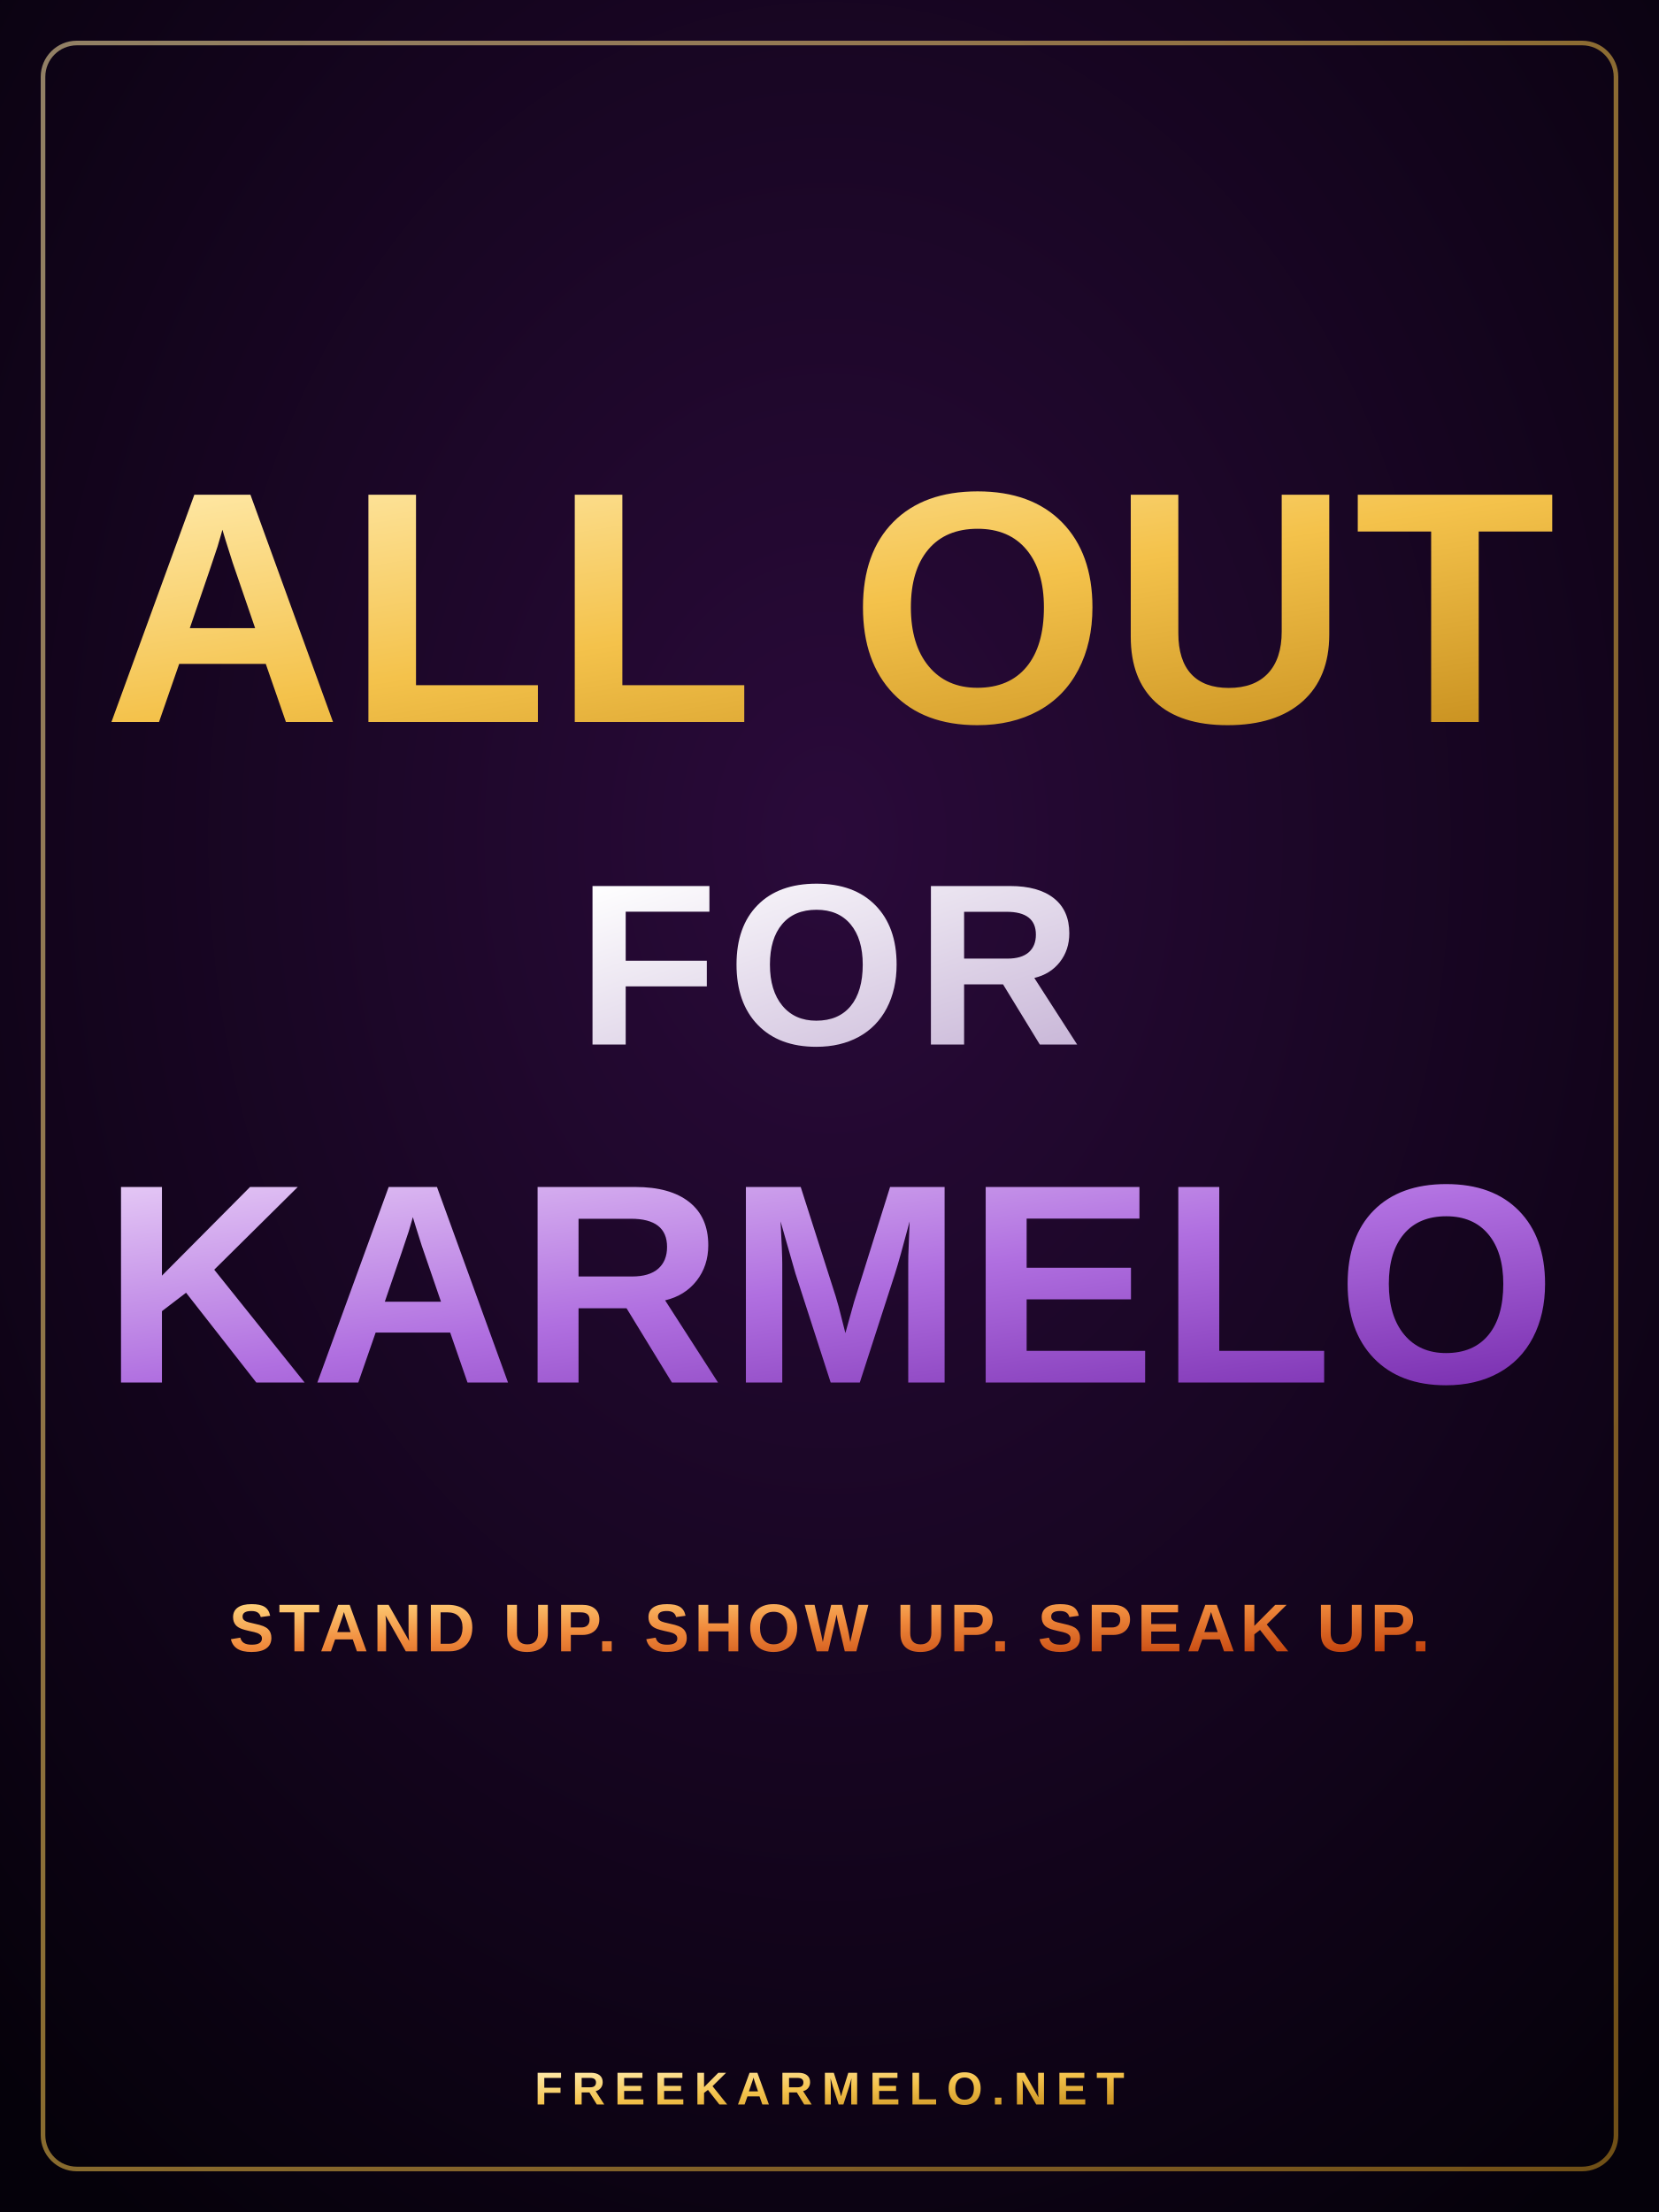
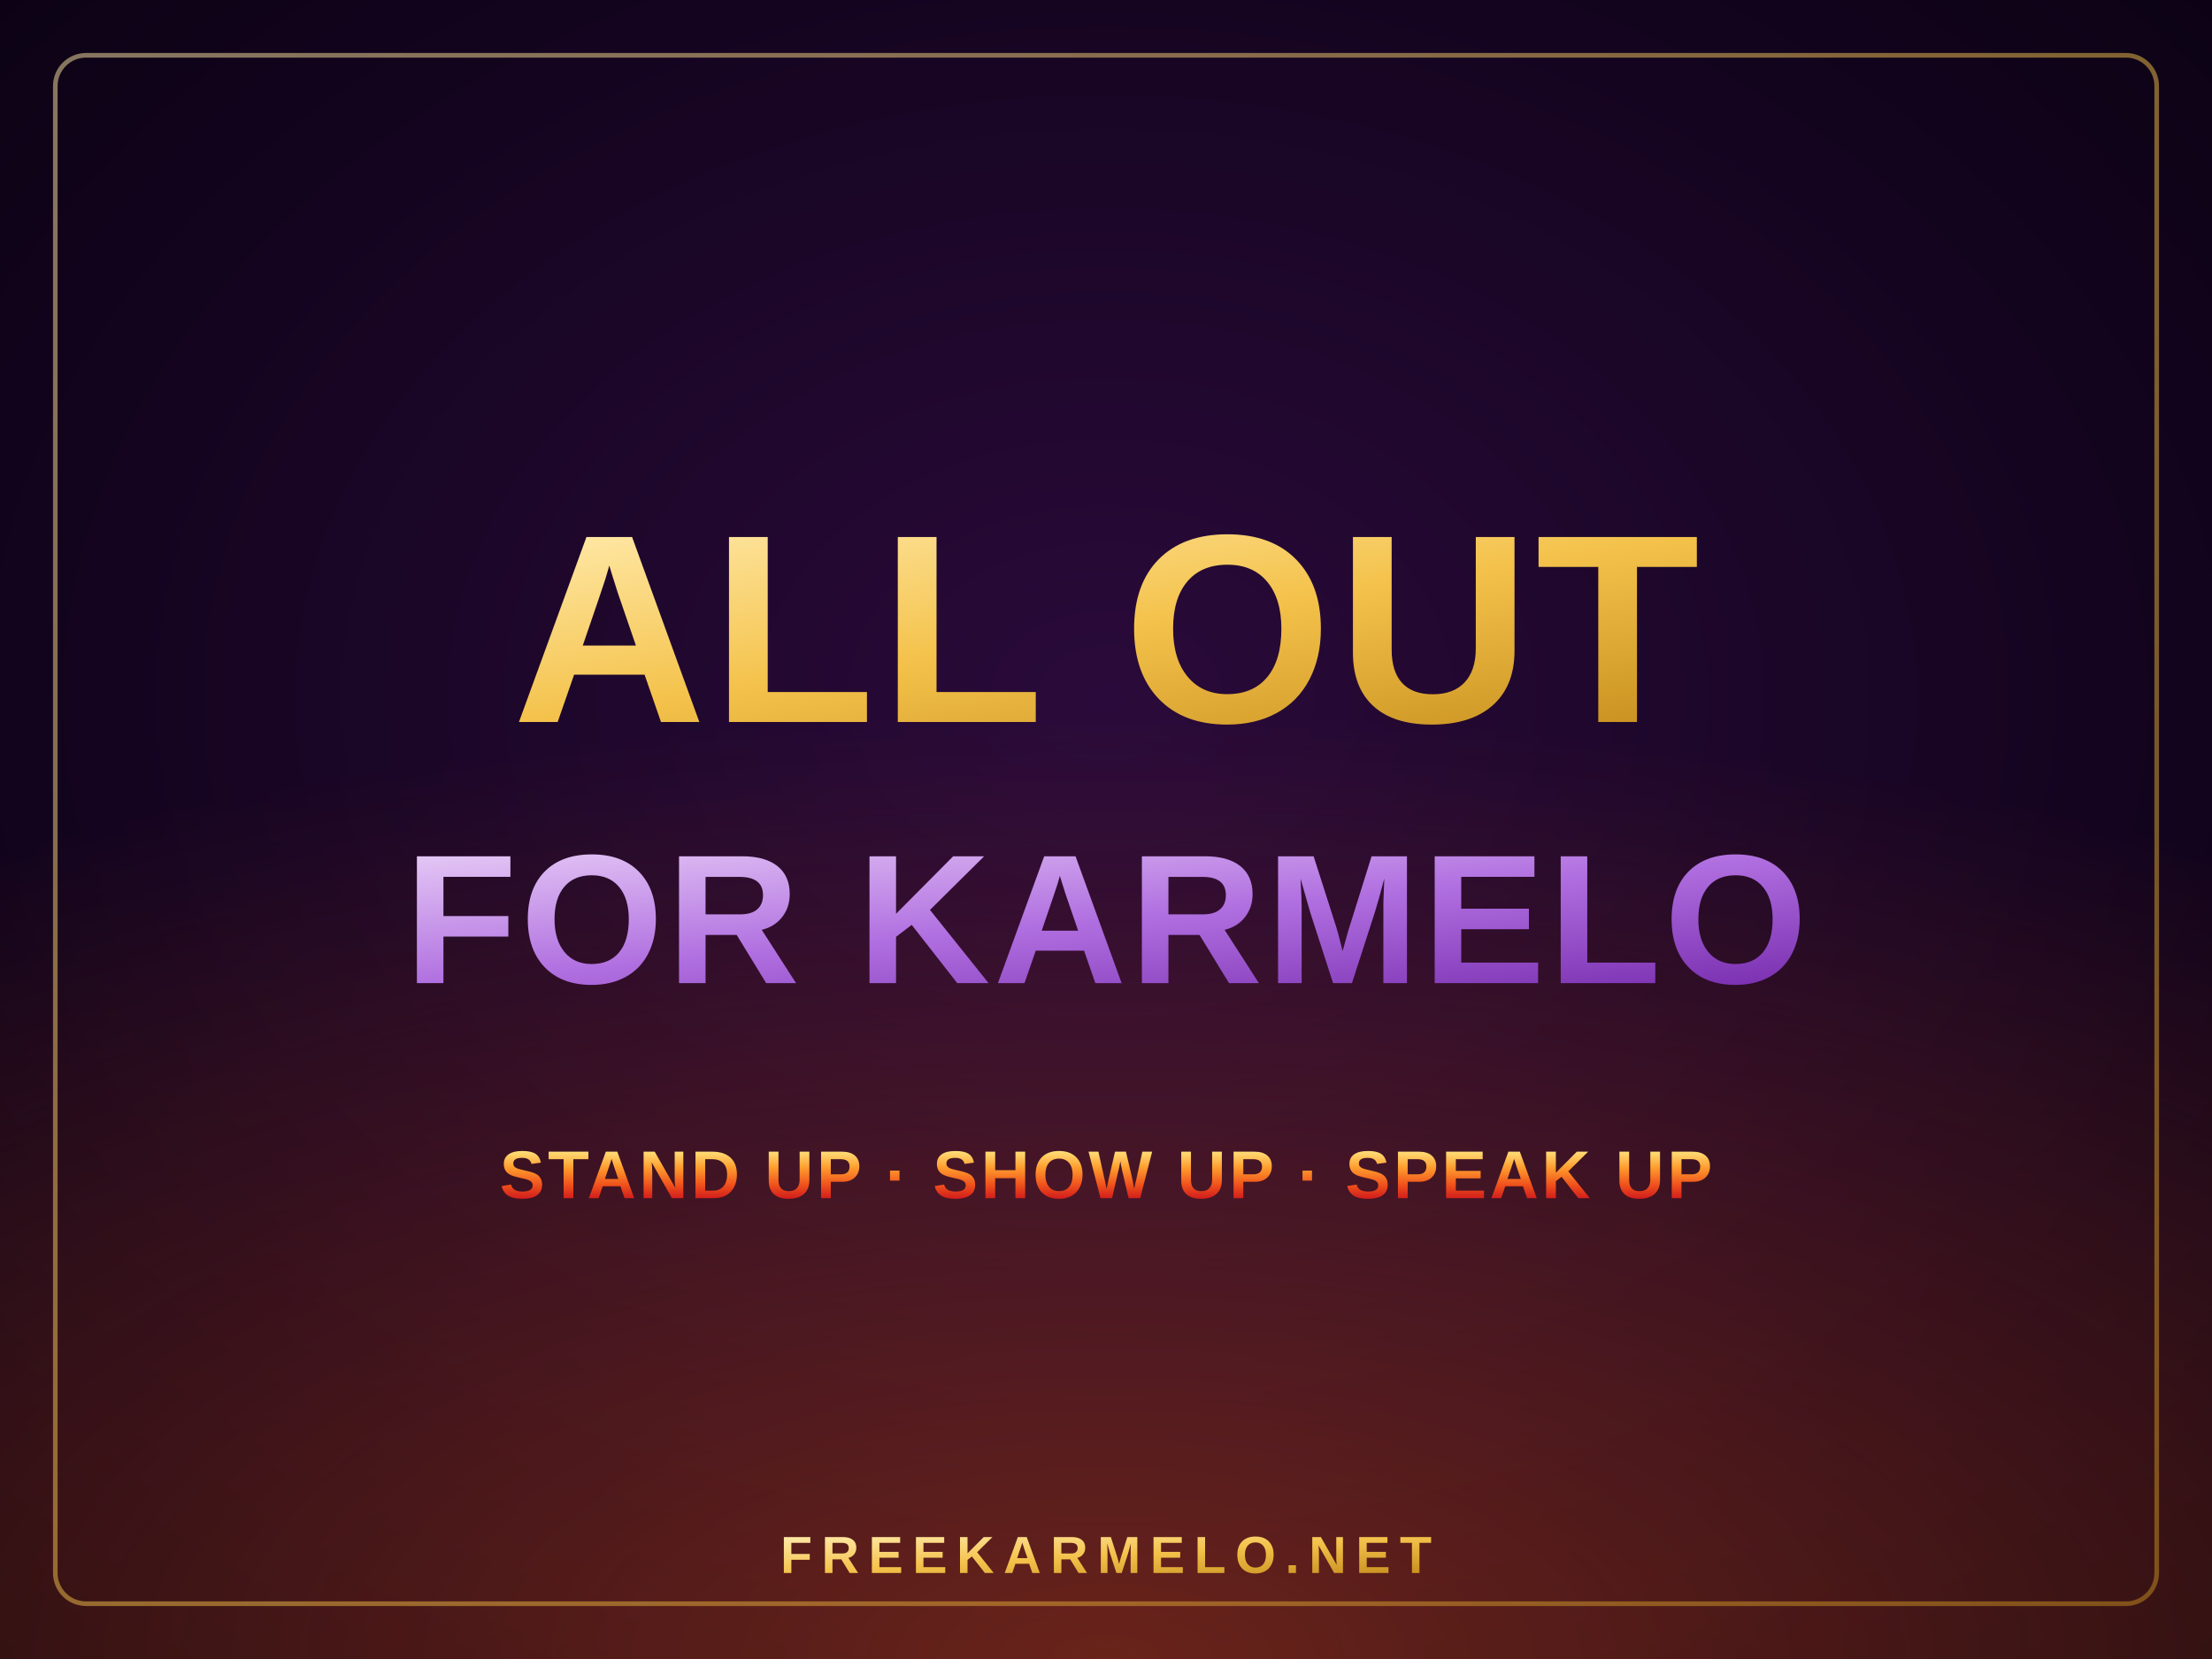
- <svg xmlns="http://www.w3.org/2000/svg" viewBox="0 0 1080 1440" width="1080" height="1440">
+ <svg xmlns="http://www.w3.org/2000/svg" viewBox="0 0 1440 1080" width="1440" height="1080">
  <defs>
    <linearGradient id="gGold" x1="0" y1="0" x2="1" y2="1">
      <stop offset="0" stop-color="#FFE9A8" />
      <stop offset="0.5" stop-color="#F4C24B" />
      <stop offset="1" stop-color="#C8901F" />
    </linearGradient>
    <linearGradient id="gPurple" x1="0" y1="0" x2="1" y2="1">
      <stop offset="0" stop-color="#E4C7F5" />
      <stop offset="0.5" stop-color="#B06FE0" />
      <stop offset="1" stop-color="#7A2FB0" />
    </linearGradient>
-     <linearGradient id="gFire" x1="0" y1="0" x2="1" y2="1">
-       <stop offset="0" stop-color="#FFD27A" />
-       <stop offset="0.45" stop-color="#F08A3C" />
-       <stop offset="1" stop-color="#C2410C" />
+     <linearGradient id="gFire" x1="0" y1="0" x2="0" y2="1">
+       <stop offset="0" stop-color="#FFE07A" />
+       <stop offset="0.35" stop-color="#FF9D2E" />
+       <stop offset="0.7" stop-color="#F0531C" />
+       <stop offset="1" stop-color="#D11C1C" />
    </linearGradient>
-     <linearGradient id="gPlum" x1="0" y1="0" x2="0" y2="1">
-       <stop offset="0" stop-color="#1a0322" />
-       <stop offset="1" stop-color="#05010a" />
-     </linearGradient>
-     <radialGradient id="gGlow" cx="0.5" cy="0.38" r="0.75">
-       <stop offset="0" stop-color="#2a0a3a" />
-       <stop offset="1" stop-color="#05010a" />
-     </radialGradient>
    <linearGradient id="gIvory" x1="0" y1="0" x2="1" y2="1">
      <stop offset="0" stop-color="#FFFFFF" />
      <stop offset="1" stop-color="#C9B7D8" />
    </linearGradient>
+     <radialGradient id="gGlow" cx="0.5" cy="0.42" r="0.9">
+       <stop offset="0" stop-color="#2a0a3a" />
+       <stop offset="0.6" stop-color="#10031a" />
+       <stop offset="1" stop-color="#05010a" />
+     </radialGradient>
+     <radialGradient id="ember" cx="0.5" cy="1" r="0.95">
+       <stop offset="0" stop-color="#F0531C" stop-opacity="0.4" />
+       <stop offset="1" stop-color="#F0531C" stop-opacity="0" />
+     </radialGradient>
  </defs>
-   <rect width="1080" height="1440" fill="url(#gGlow)" />
-   <rect x="28" y="28" width="1024" height="1384" rx="22" fill="none" stroke="url(#gGold)" stroke-width="3" opacity="0.55" />
-   <text x="540" y="470" font-family="&quot;Arial Black&quot;, Arial, sans-serif" font-size="215" font-weight="900" letter-spacing="3" fill="url(#gGold)" text-anchor="middle">ALL OUT</text>
-   <text x="540" y="680" font-family="&quot;Arial Black&quot;, Arial, sans-serif" font-size="150" font-weight="800" letter-spacing="6" fill="url(#gIvory)" text-anchor="middle">FOR</text>
-   <text x="540" y="900" font-family="&quot;Arial Black&quot;, Arial, sans-serif" font-size="185" font-weight="900" letter-spacing="2" fill="url(#gPurple)" text-anchor="middle">KARMELO</text>
-   <text x="540" y="1075" font-family="&quot;Arial Black&quot;, Arial, sans-serif" font-size="44" font-weight="700" letter-spacing="3" fill="url(#gFire)" text-anchor="middle">STAND UP. SHOW UP. SPEAK UP.</text>
-   <text x="540" y="1370" font-family="&quot;Arial Black&quot;, Arial, sans-serif" font-size="30" font-weight="700" letter-spacing="6" fill="url(#gGold)" text-anchor="middle">FREEKARMELO.NET</text>
+   <rect width="1440" height="1080" fill="url(#gGlow)" />
+   <rect x="0" y="430" width="1440" height="650" fill="url(#ember)" />
+   <rect x="36" y="36" width="1368" height="1008" rx="20" fill="none" stroke="url(#gGold)" stroke-width="3" opacity="0.5" />
+   <text x="720" y="470" font-family="&quot;Arial Black&quot;, Arial, sans-serif" font-size="175" font-weight="900" letter-spacing="3" fill="url(#gGold)" text-anchor="middle">ALL OUT</text>
+   <text x="720" y="640" font-family="&quot;Arial Black&quot;, Arial, sans-serif" font-size="120" font-weight="900" letter-spacing="2" fill="url(#gPurple)" text-anchor="middle">FOR KARMELO</text>
+   <text x="720" y="780" font-family="&quot;Arial Black&quot;, Arial, sans-serif" font-size="44" font-weight="900" letter-spacing="2" fill="url(#gFire)" text-anchor="middle">STAND UP · SHOW UP · SPEAK UP</text>
+   <text x="720" y="1024" font-family="&quot;Arial Black&quot;, Arial, sans-serif" font-size="34" font-weight="900" letter-spacing="6" fill="url(#gGold)" text-anchor="middle">FREEKARMELO.NET</text>
</svg>
